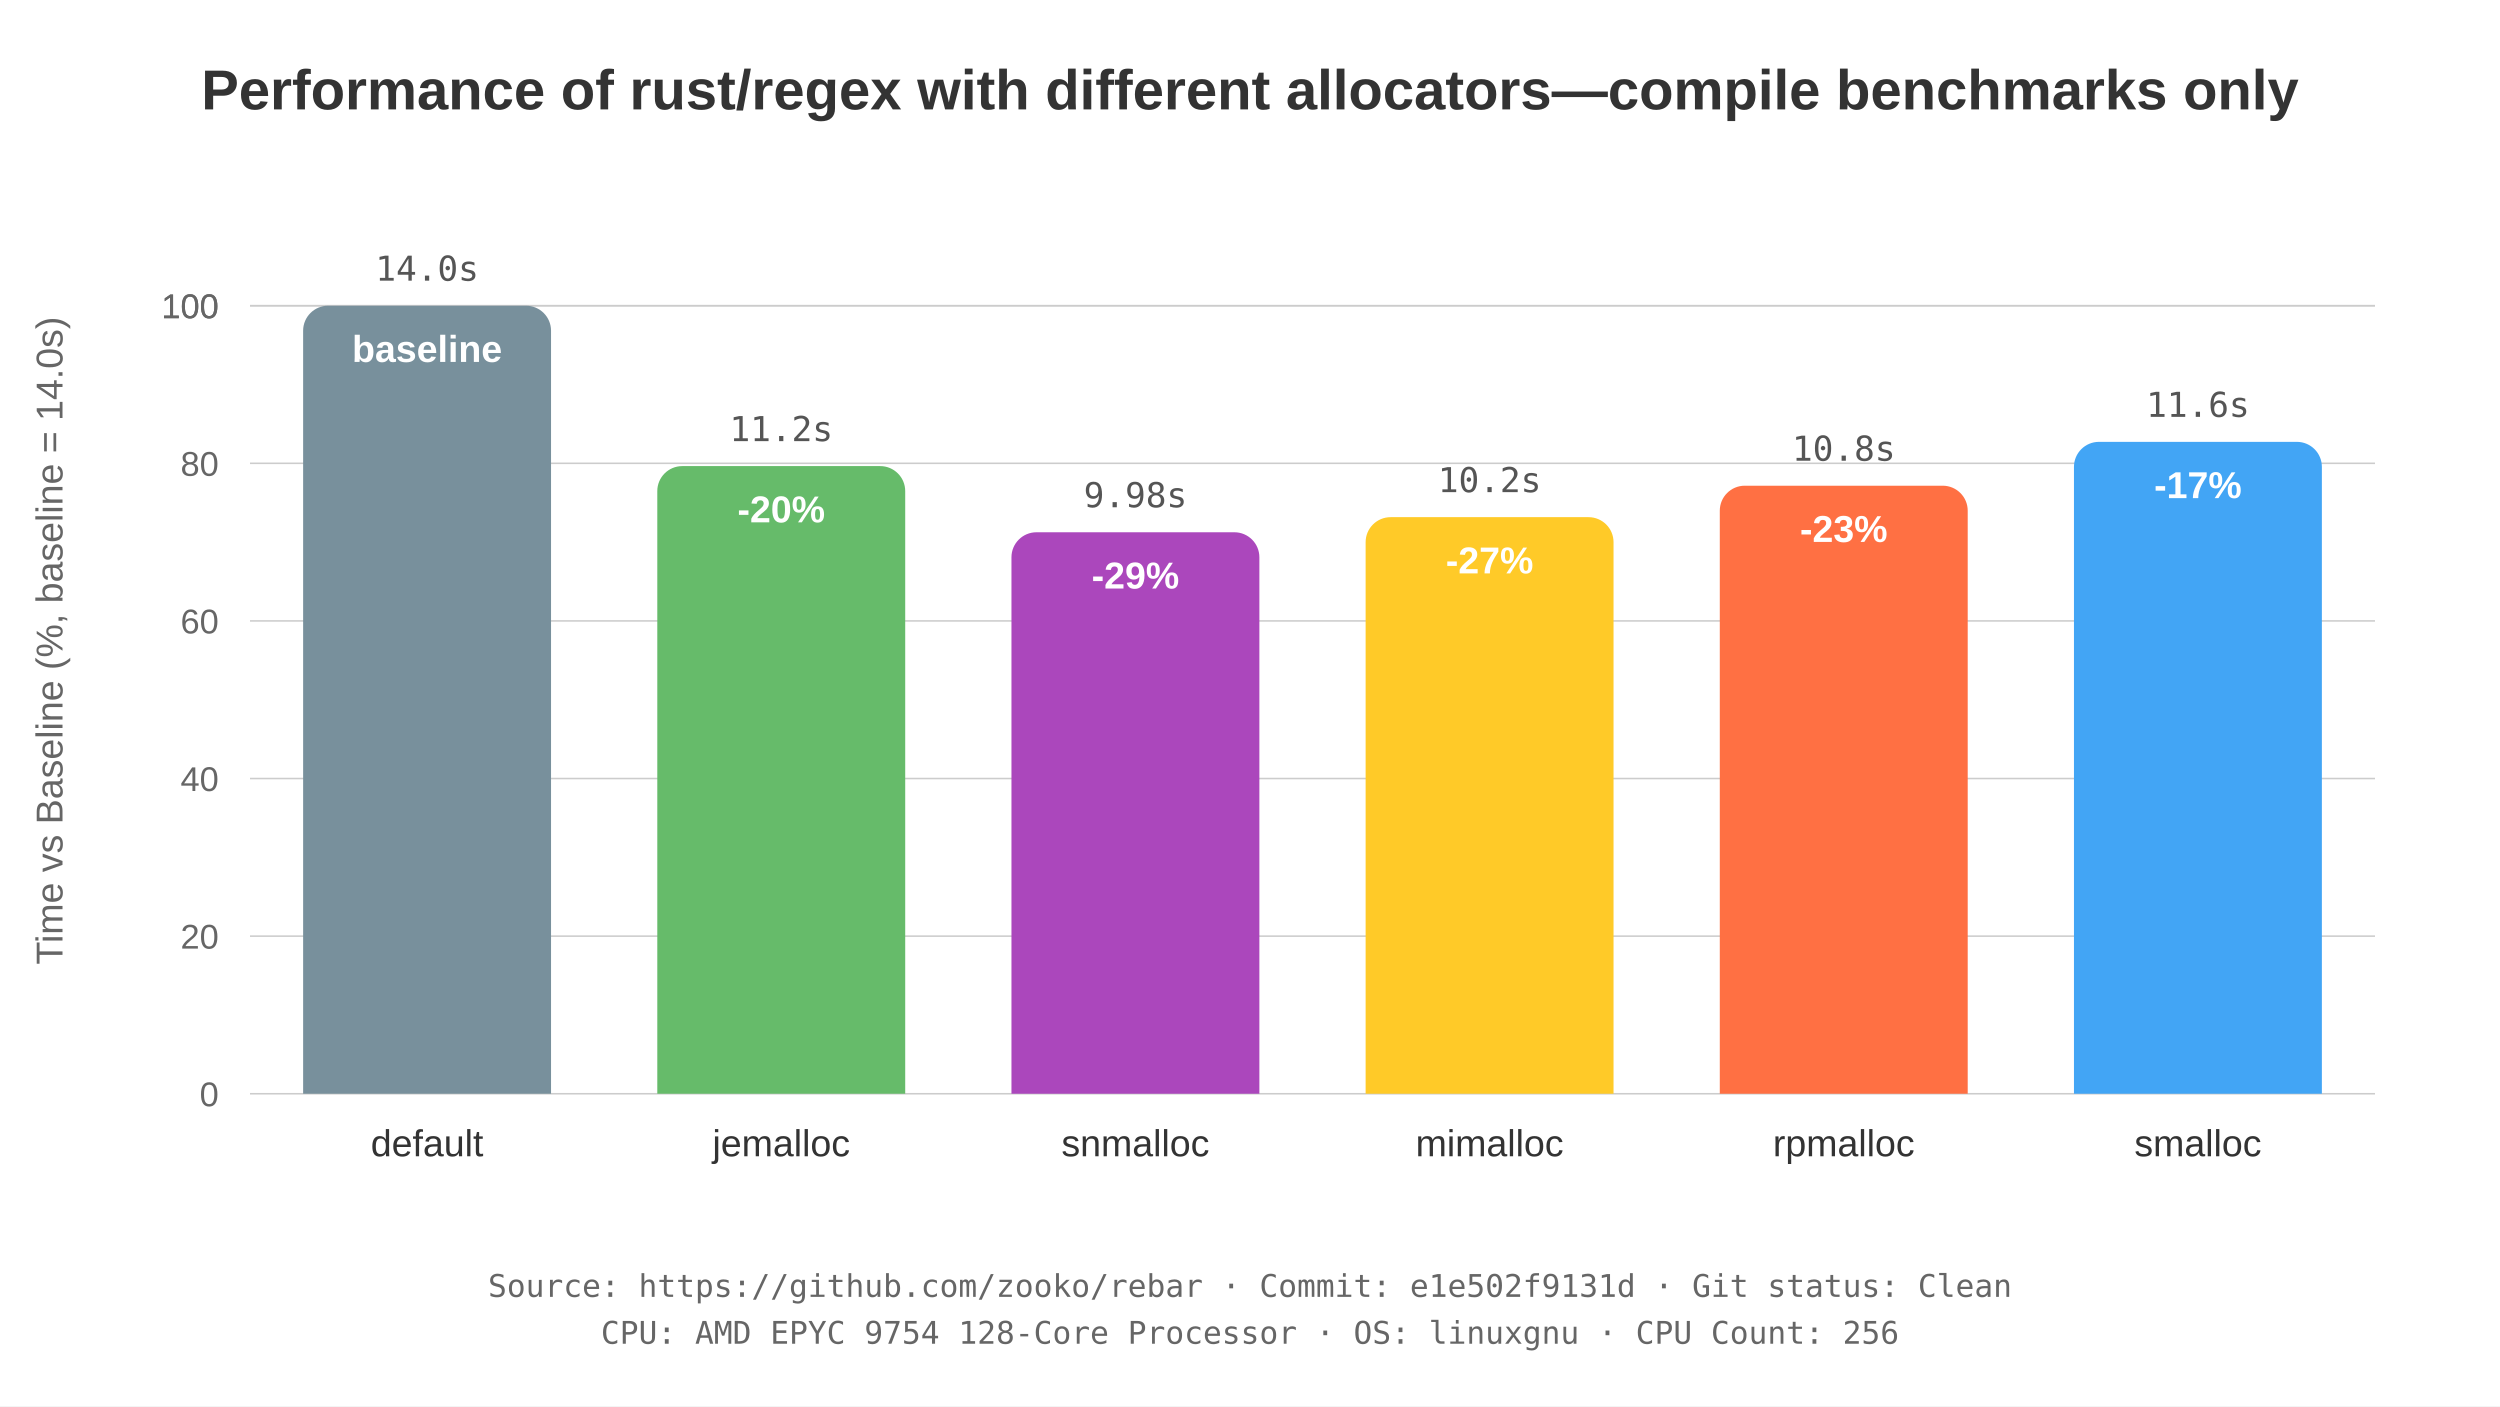
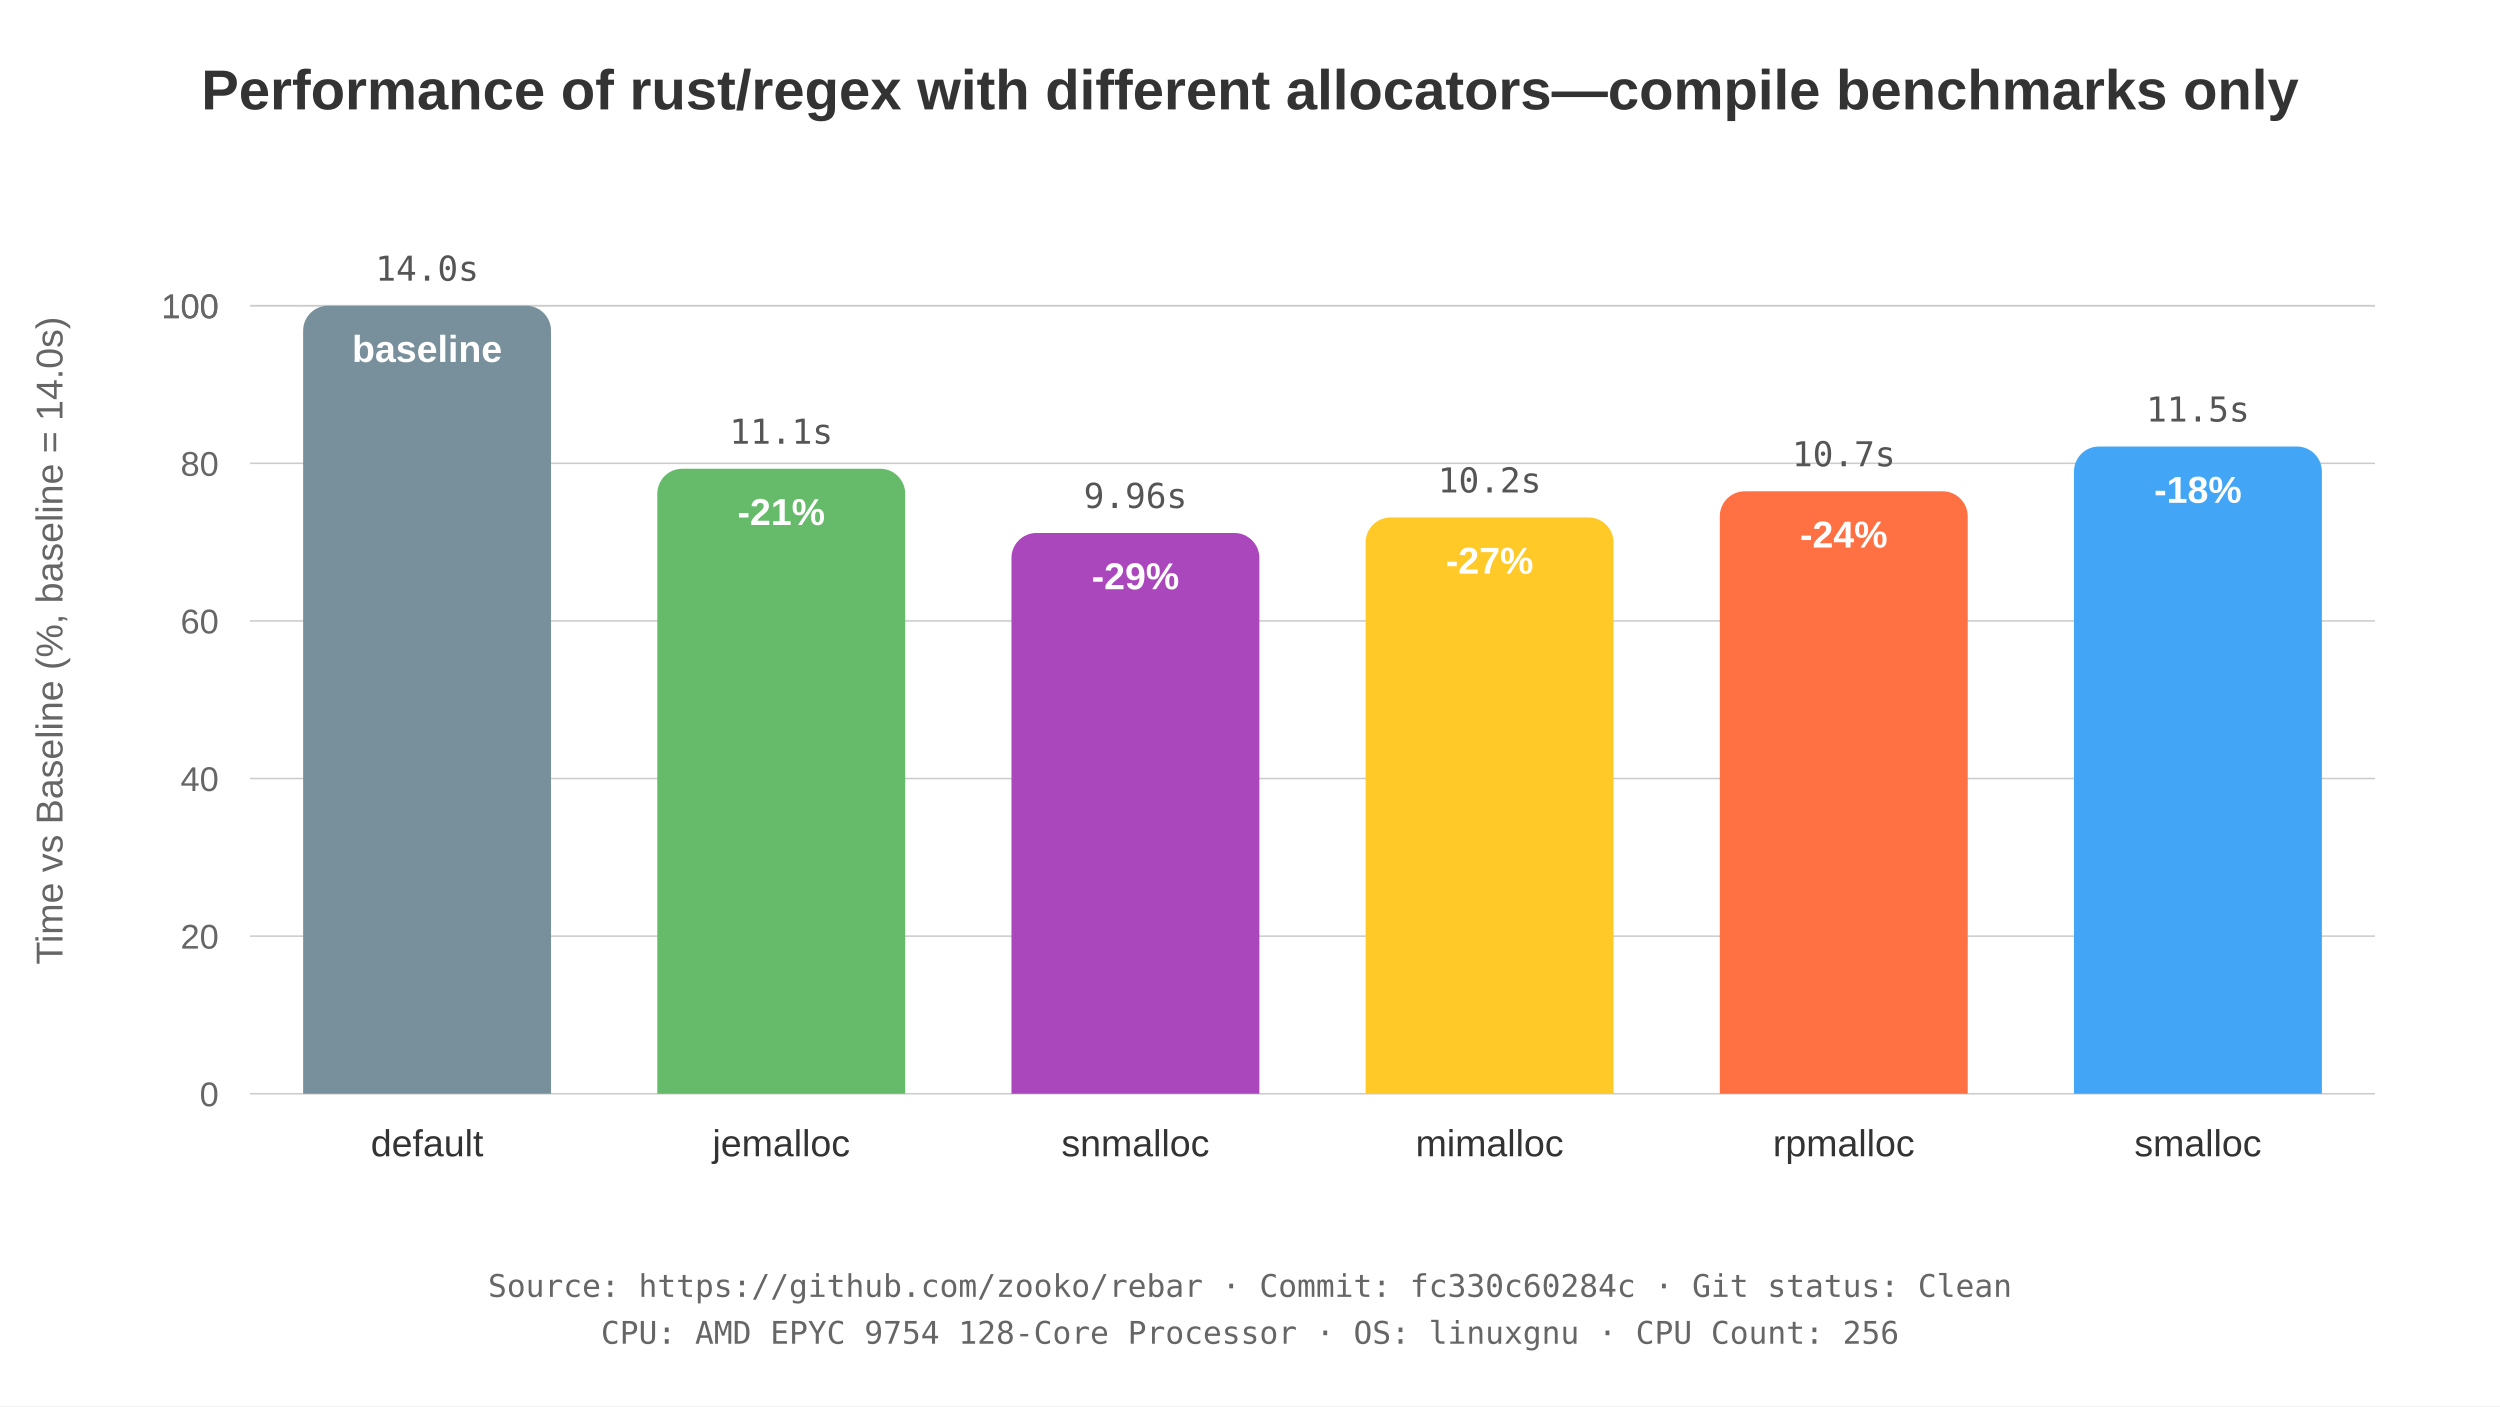
<svg xmlns="http://www.w3.org/2000/svg" viewBox="0 0 800 450" width="800" height="450">
  <rect width="800" height="450" fill="white" />
  <style>
    .title { font-family: Arial, Helvetica, sans-serif; font-size: 18px; font-weight: bold; fill: #333333; }
    .axis-label { font-family: Arial, Helvetica, sans-serif; font-size: 12px; fill: #666666; }
    .tick-label { font-family: Arial, Helvetica, sans-serif; font-size: 11px; fill: #666666; }
    .bar-label-name { font-family: Arial, Helvetica, sans-serif; font-size: 12px; fill: #333333; }
    .bar-label-value { font-family: monospace; font-size: 11px; fill: #555555; }
    .bar-label-pct { font-family: Arial, Helvetica, sans-serif; font-size: 12px; font-weight: bold; fill: white; }
    .metadata { font-family: monospace; font-size: 10px; fill: #666666; }
    .grid-line { stroke: #cccccc; stroke-width: 0.5; }
  </style>
  <text x="400.0" y="35" class="title" text-anchor="middle">Performance of rust/regex with different allocators—compile benchmarks only</text>
  <text x="20" y="205.0" class="axis-label" text-anchor="middle" transform="rotate(-90 20 205.0)">Time vs Baseline (%, baseline = 14.0s)</text>
  <line x1="80" y1="350.0" x2="760" y2="350.0" class="grid-line" />
  <text x="70" y="354.0" class="tick-label" text-anchor="end">0</text>
  <line x1="80" y1="299.565" x2="760" y2="299.565" class="grid-line" />
  <text x="70" y="303.565" class="tick-label" text-anchor="end">20</text>
  <line x1="80" y1="249.13" x2="760" y2="249.13" class="grid-line" />
  <text x="70" y="253.13" class="tick-label" text-anchor="end">40</text>
  <line x1="80" y1="198.696" x2="760" y2="198.696" class="grid-line" />
  <text x="70" y="202.696" class="tick-label" text-anchor="end">60</text>
  <line x1="80" y1="148.261" x2="760" y2="148.261" class="grid-line" />
  <text x="70" y="152.261" class="tick-label" text-anchor="end">80</text>
  <line x1="80" y1="97.826" x2="760" y2="97.826" class="grid-line" />
  <text x="70" y="101.826" class="tick-label" text-anchor="end">100</text>
  <line x1="80" y1="97.826" x2="760" y2="97.826" class="grid-line" />
  <text x="70" y="101.826" class="tick-label" text-anchor="end">100</text>
  <path d="M 97.0 350.0 L 176.333 350.0 L 176.333 105.826 A 8 8 0 0 0 168.333 97.826 L 105.0 97.826 A 8 8 0 0 0 97.0 105.826 Z" fill="#78909c" />
  <text x="136.667" y="370" class="bar-label-name" text-anchor="middle">default</text>
  <text x="136.667" y="89.826" class="bar-label-value" text-anchor="middle">14.0s</text>
  <text x="136.667" y="115.826" class="bar-label-pct" text-anchor="middle">baseline</text>
-   <path d="M 210.333 350.0 L 289.667 350.0 L 289.667 157.151 A 8 8 0 0 0 281.667 149.151 L 218.333 149.151 A 8 8 0 0 0 210.333 157.151 Z" fill="#66bb6a" />
+   <path d="M 210.333 350.0 L 289.667 350.0 L 289.667 157.997 A 8 8 0 0 0 281.667 149.997 L 218.333 149.997 A 8 8 0 0 0 210.333 157.997 Z" fill="#66bb6a" />
  <text x="250" y="370" class="bar-label-name" text-anchor="middle">jemalloc</text>
-   <text x="250" y="141.151" class="bar-label-value" text-anchor="middle">11.2s</text>
-   <text x="250" y="167.151" class="bar-label-pct" text-anchor="middle">-20%</text>
-   <path d="M 323.667 350.0 L 403 350.0 L 403 178.324 A 8 8 0 0 0 395 170.324 L 331.667 170.324 A 8 8 0 0 0 323.667 178.324 Z" fill="#ab47bc" />
+   <text x="250" y="141.997" class="bar-label-value" text-anchor="middle">11.1s</text>
+   <text x="250" y="167.997" class="bar-label-pct" text-anchor="middle">-21%</text>
+   <path d="M 323.667 350.0 L 403 350.0 L 403 178.551 A 8 8 0 0 0 395 170.551 L 331.667 170.551 A 8 8 0 0 0 323.667 178.551 Z" fill="#ab47bc" />
  <text x="363.333" y="370" class="bar-label-name" text-anchor="middle">snmalloc</text>
-   <text x="363.333" y="162.324" class="bar-label-value" text-anchor="middle">9.98s</text>
-   <text x="363.333" y="188.324" class="bar-label-pct" text-anchor="middle">-29%</text>
-   <path d="M 437.0 350.0 L 516.333 350.0 L 516.333 173.492 A 8 8 0 0 0 508.333 165.492 L 445.0 165.492 A 8 8 0 0 0 437.0 173.492 Z" fill="#ffca28" />
+   <text x="363.333" y="162.551" class="bar-label-value" text-anchor="middle">9.96s</text>
+   <text x="363.333" y="188.551" class="bar-label-pct" text-anchor="middle">-29%</text>
+   <path d="M 437.0 350.0 L 516.333 350.0 L 516.333 173.583 A 8 8 0 0 0 508.333 165.583 L 445.0 165.583 A 8 8 0 0 0 437.0 173.583 Z" fill="#ffca28" />
  <text x="476.667" y="370" class="bar-label-name" text-anchor="middle">mimalloc</text>
-   <text x="476.667" y="157.492" class="bar-label-value" text-anchor="middle">10.2s</text>
-   <text x="476.667" y="183.492" class="bar-label-pct" text-anchor="middle">-27%</text>
-   <path d="M 550.333 350.0 L 629.667 350.0 L 629.667 163.425 A 8 8 0 0 0 621.667 155.425 L 558.333 155.425 A 8 8 0 0 0 550.333 163.425 Z" fill="#ff7043" />
+   <text x="476.667" y="157.583" class="bar-label-value" text-anchor="middle">10.2s</text>
+   <text x="476.667" y="183.583" class="bar-label-pct" text-anchor="middle">-27%</text>
+   <path d="M 550.333 350.0 L 629.667 350.0 L 629.667 165.215 A 8 8 0 0 0 621.667 157.215 L 558.333 157.215 A 8 8 0 0 0 550.333 165.215 Z" fill="#ff7043" />
  <text x="590" y="370" class="bar-label-name" text-anchor="middle">rpmalloc</text>
-   <text x="590" y="147.425" class="bar-label-value" text-anchor="middle">10.8s</text>
-   <text x="590" y="173.425" class="bar-label-pct" text-anchor="middle">-23%</text>
-   <path d="M 663.667 350.0 L 743.0 350.0 L 743.0 149.394 A 8 8 0 0 0 735.0 141.394 L 671.667 141.394 A 8 8 0 0 0 663.667 149.394 Z" fill="#42a5f5" />
+   <text x="590" y="149.215" class="bar-label-value" text-anchor="middle">10.7s</text>
+   <text x="590" y="175.215" class="bar-label-pct" text-anchor="middle">-24%</text>
+   <path d="M 663.667 350.0 L 743.0 350.0 L 743.0 150.888 A 8 8 0 0 0 735.0 142.888 L 671.667 142.888 A 8 8 0 0 0 663.667 150.888 Z" fill="#42a5f5" />
  <text x="703.333" y="370" class="bar-label-name" text-anchor="middle">smalloc</text>
-   <text x="703.333" y="133.394" class="bar-label-value" text-anchor="middle">11.6s</text>
-   <text x="703.333" y="159.394" class="bar-label-pct" text-anchor="middle">-17%</text>
-   <text x="400.0" y="415" class="metadata" text-anchor="middle">Source: https://github.com/zooko/rebar · Commit: e1e502f9131d · Git status: Clean</text>
+   <text x="703.333" y="134.888" class="bar-label-value" text-anchor="middle">11.5s</text>
+   <text x="703.333" y="160.888" class="bar-label-pct" text-anchor="middle">-18%</text>
+   <text x="400.0" y="415" class="metadata" text-anchor="middle">Source: https://github.com/zooko/rebar · Commit: fc330c60284c · Git status: Clean</text>
  <text x="400.0" y="430" class="metadata" text-anchor="middle">CPU:                           AMD EPYC 9754 128-Core Processor · OS: linuxgnu · CPU Count: 256</text>
</svg>
